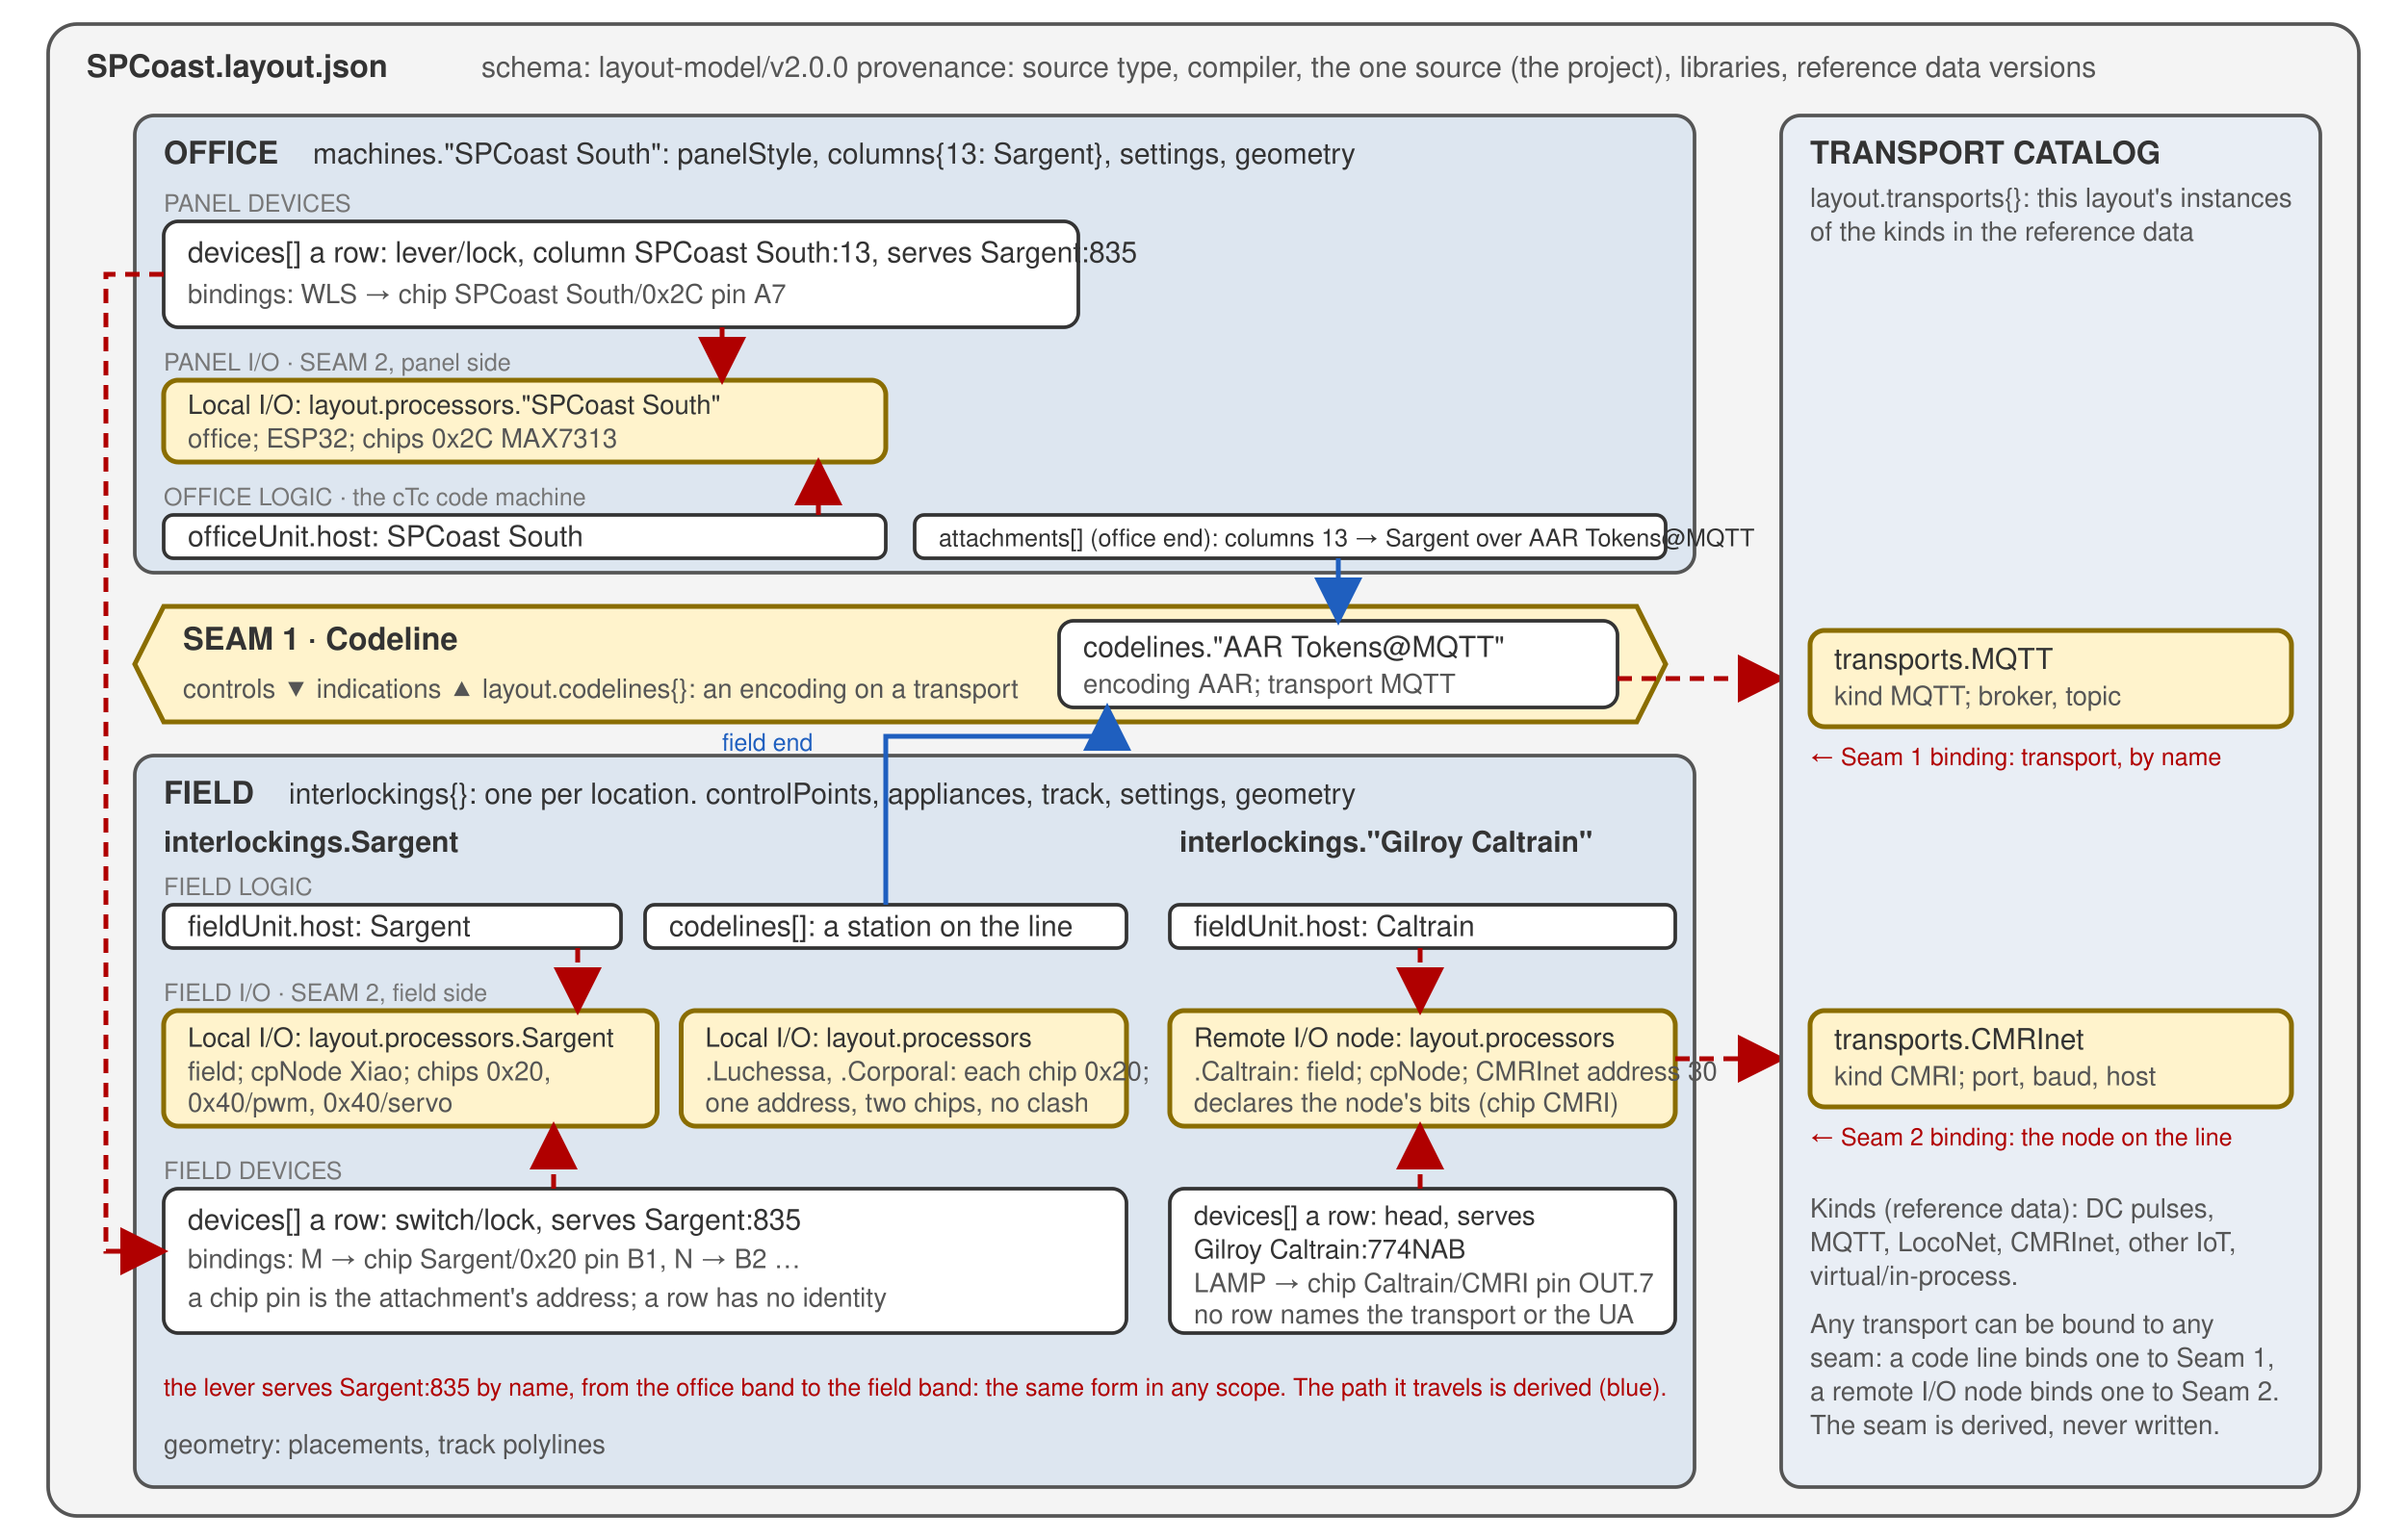
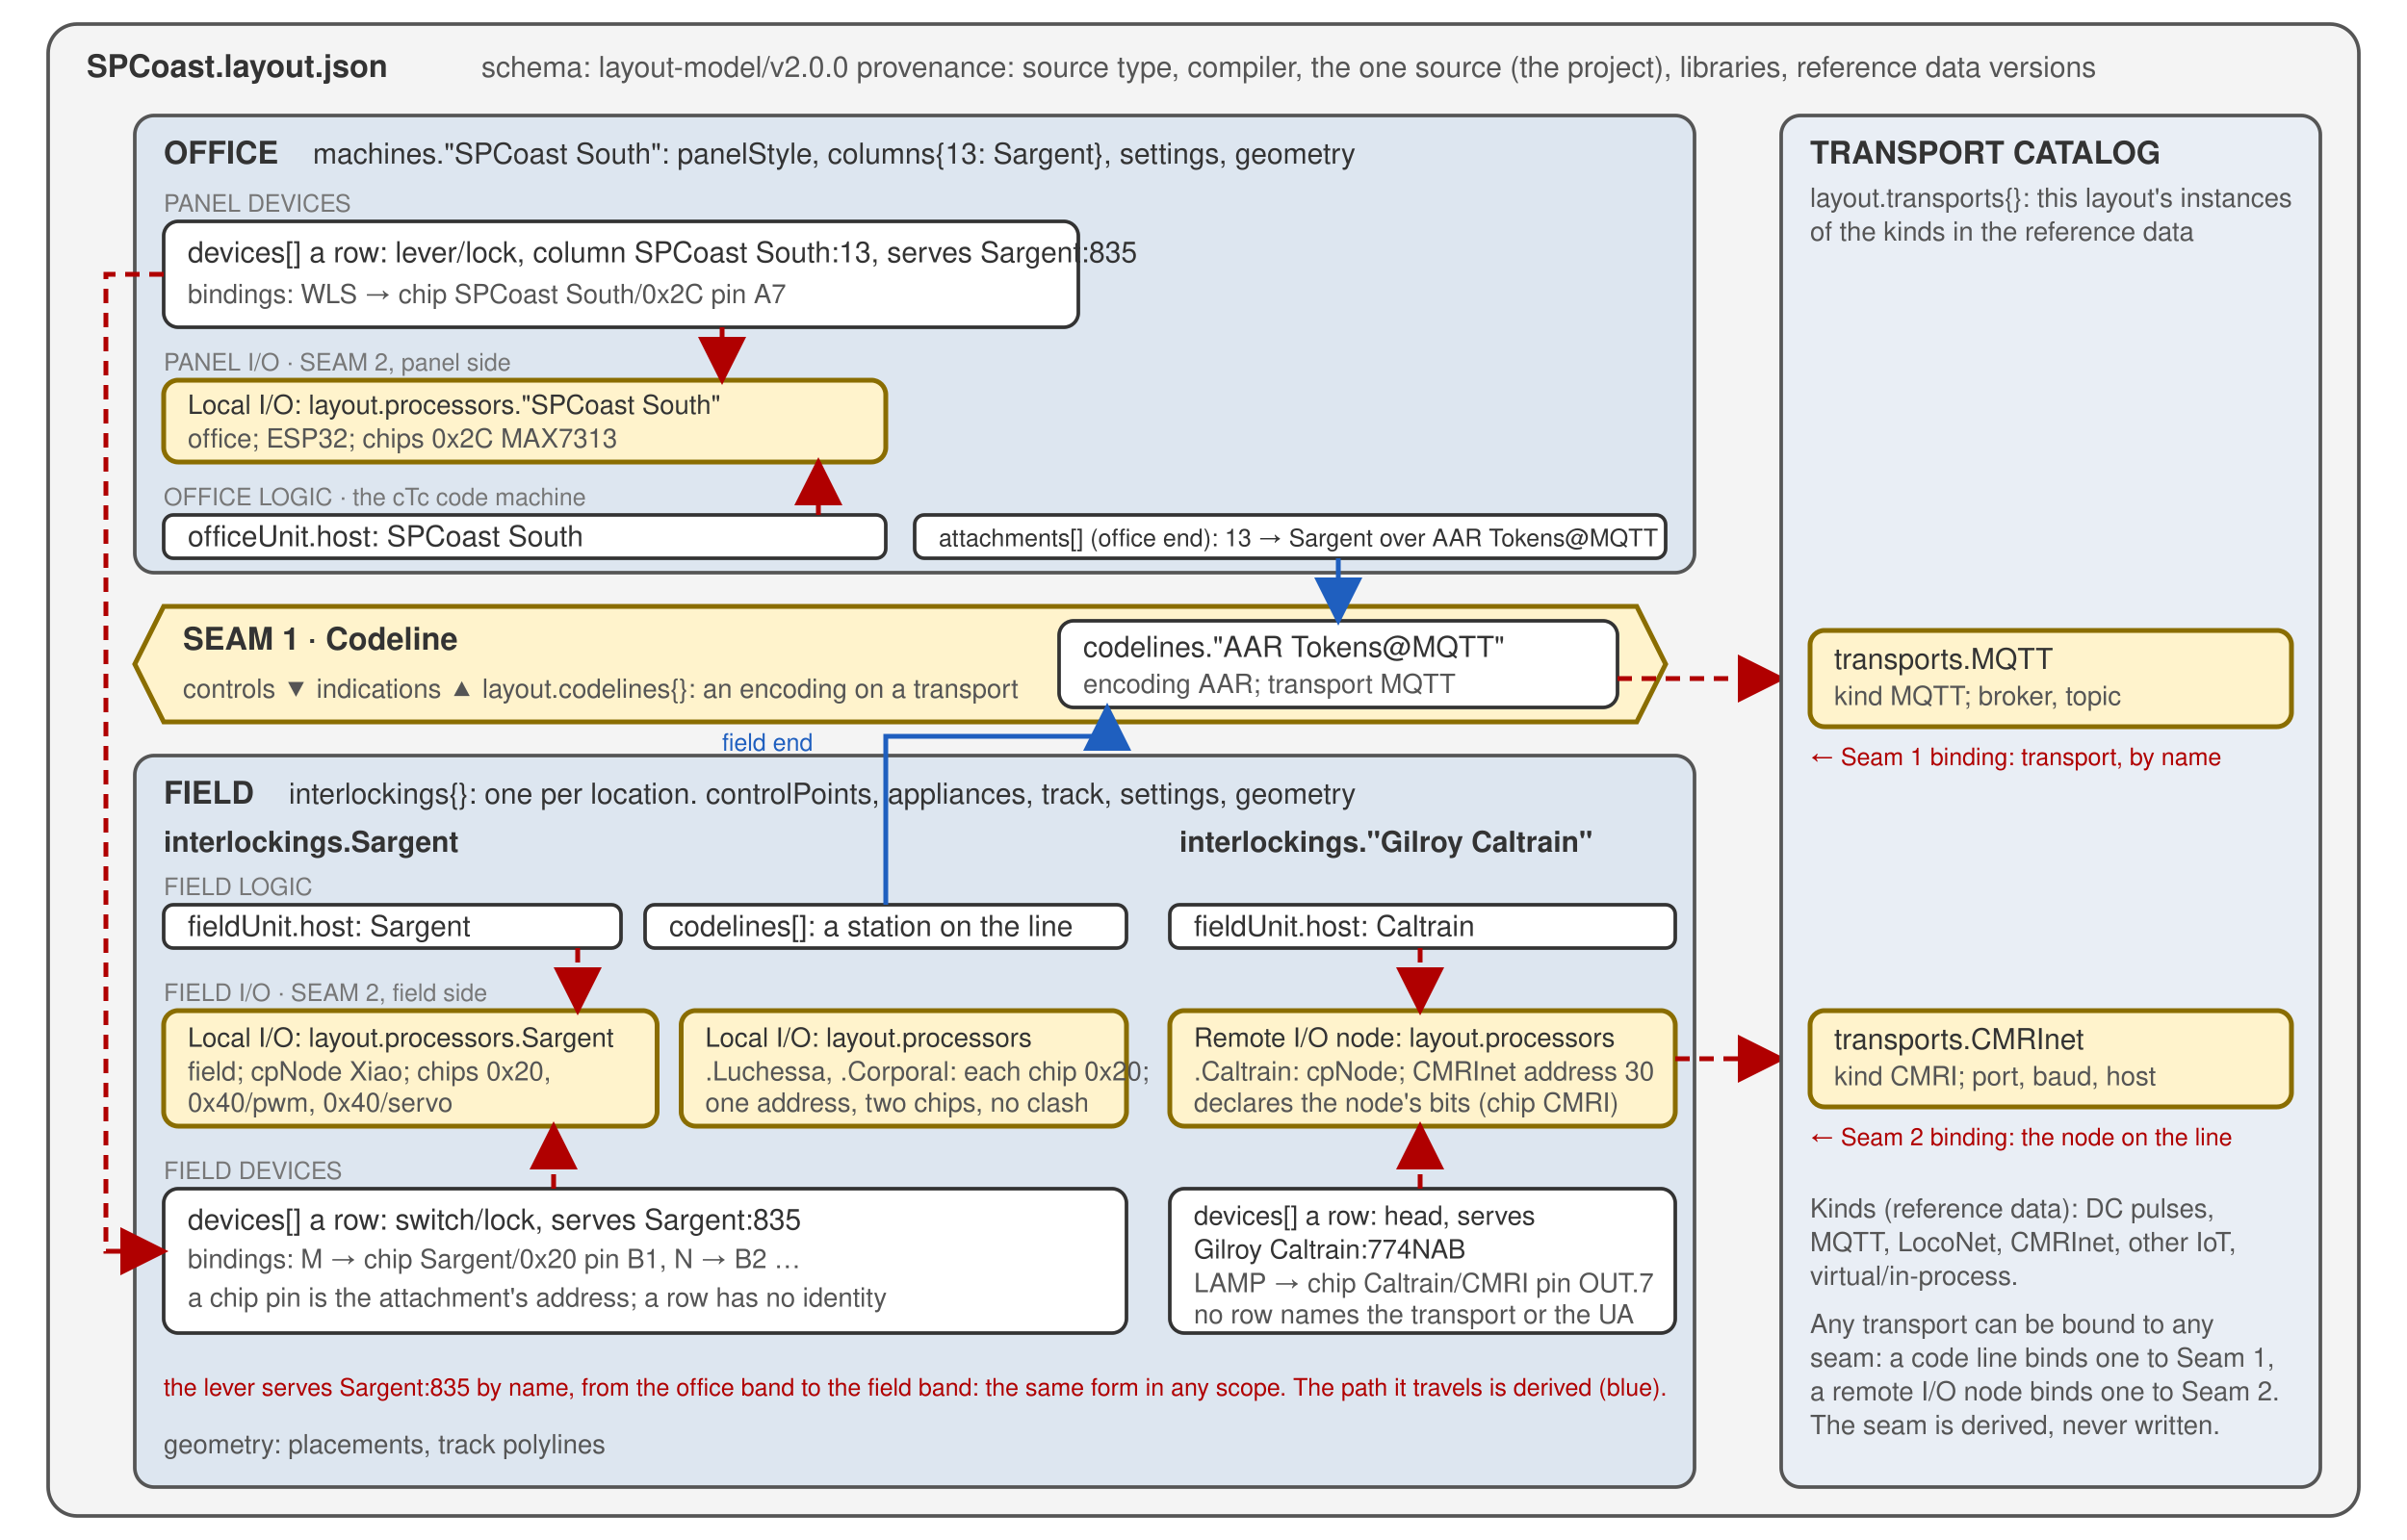
<svg xmlns="http://www.w3.org/2000/svg" viewBox="0 0 1000 640" font-family="Helvetica, Arial, sans-serif" font-size="13">
  <rect width="1000" height="640" fill="#ffffff" />
  <defs>
    <marker id="r" markerWidth="10" markerHeight="10" refX="9" refY="5" orient="auto">
      <path d="M0,0 L10,5 L0,10 z" fill="#b00000" />
    </marker>
    <marker id="b" markerWidth="10" markerHeight="10" refX="9" refY="5" orient="auto">
      <path d="M0,0 L10,5 L0,10 z" fill="#1f5fbf" />
    </marker>
  </defs>
  <rect x="20" y="10" width="960" height="620" rx="12" fill="#f4f4f4" stroke="#555" stroke-width="1.5" />
  <text x="36" y="32" font-weight="bold" fill="#333">SPCoast.layout.json</text>
  <text x="200" y="32" fill="#555" font-size="12">schema: layout-model/v2.0.0    provenance: source type, compiler, the one source (the project), libraries, reference data versions</text>
  <rect x="56" y="48" width="648" height="190" rx="8" fill="#dde6f0" stroke="#555" stroke-width="1.5" />
  <text x="68" y="68" font-weight="bold" fill="#333">OFFICE</text>
  <text x="130" y="68" fill="#333" font-size="12">machines."SPCoast South": panelStyle, columns{13: Sargent}, settings, geometry</text>
  <text x="68" y="88" fill="#777" font-size="10">PANEL DEVICES</text>
  <rect x="68" y="92" width="380" height="44" rx="6" fill="#ffffff" stroke="#333" stroke-width="1.5" />
  <text x="78" y="109" fill="#333" font-size="12">devices[]  a row: lever/lock, column SPCoast South:13, serves Sargent:835</text>
  <text x="78" y="126" fill="#555" font-size="11">bindings: WLS → chip SPCoast South/0x2C pin A7</text>
  <text x="68" y="154" fill="#777" font-size="10">PANEL I/O  ·  SEAM 2, panel side</text>
  <rect x="68" y="158" width="300" height="34" rx="6" fill="#fff3cc" stroke="#8a6d00" stroke-width="2" />
  <text x="78" y="172" fill="#333" font-size="11">Local I/O: layout.processors."SPCoast South"</text>
  <text x="78" y="186" fill="#555" font-size="11">office; ESP32; chips 0x2C MAX7313</text>
  <path d="M 300 136 L 300 158" fill="none" stroke="#b00000" stroke-width="2" stroke-dasharray="6 4" marker-end="url(#r)" />
  <text x="68" y="210" fill="#777" font-size="10">OFFICE LOGIC  ·  the cTc code machine</text>
  <rect x="68" y="214" width="300" height="18" rx="4" fill="#ffffff" stroke="#333" stroke-width="1.5" />
  <text x="78" y="227" fill="#333" font-size="12">officeUnit.host: SPCoast South</text>
  <path d="M 340 214 L 340 192" fill="none" stroke="#b00000" stroke-width="2" stroke-dasharray="6 4" marker-end="url(#r)" />
  <rect x="380" y="214" width="312" height="18" rx="4" fill="#ffffff" stroke="#333" stroke-width="1.5" />
-   <text x="390" y="227" fill="#333" font-size="10">attachments[] (office end): columns 13 → Sargent over AAR Tokens@MQTT</text>
+   <text x="390" y="227" fill="#333" font-size="10">attachments[] (office end): 13 → Sargent over AAR Tokens@MQTT</text>
  <polygon points="68,252 680,252 692,276 680,300 68,300 56,276" fill="#fff3cc" stroke="#8a6d00" stroke-width="2" />
  <text x="76" y="270" font-weight="bold" fill="#333">SEAM 1  ·  Codeline</text>
  <text x="76" y="290" fill="#555" font-size="11">controls ▼ indications ▲   layout.codelines{}: an encoding on a transport</text>
  <rect x="440" y="258" width="232" height="36" rx="6" fill="#ffffff" stroke="#333" stroke-width="1.5" />
  <text x="450" y="273" fill="#333" font-size="12">codelines."AAR Tokens@MQTT"</text>
  <text x="450" y="288" fill="#555" font-size="11">encoding AAR; transport MQTT</text>
  <path d="M 556 232 L 556 258" fill="none" stroke="#1f5fbf" stroke-width="2" marker-end="url(#b)" />
  <path d="M 672 282 L 740 282" fill="none" stroke="#b00000" stroke-width="2" stroke-dasharray="6 4" marker-end="url(#r)" />
  <rect x="56" y="314" width="648" height="304" rx="8" fill="#dde6f0" stroke="#555" stroke-width="1.5" />
  <text x="68" y="334" font-weight="bold" fill="#333">FIELD</text>
  <text x="120" y="334" fill="#333" font-size="12">interlockings{}: one per location. controlPoints, appliances, track, settings, geometry</text>
  <text x="68" y="354" fill="#333" font-size="12" font-weight="bold">interlockings.Sargent</text>
  <text x="68" y="372" fill="#777" font-size="10">FIELD LOGIC</text>
  <rect x="68" y="376" width="190" height="18" rx="4" fill="#ffffff" stroke="#333" stroke-width="1.5" />
  <text x="78" y="389" fill="#333" font-size="12">fieldUnit.host: Sargent</text>
  <rect x="268" y="376" width="200" height="18" rx="4" fill="#ffffff" stroke="#333" stroke-width="1.5" />
  <text x="278" y="389" fill="#333" font-size="12">codelines[]: a station on the line</text>
  <path d="M 368 376 L 368 306 L 460 306 L 460 294" fill="none" stroke="#1f5fbf" stroke-width="2" marker-end="url(#b)" />
  <text x="300" y="312" fill="#1f5fbf" font-size="10">field end</text>
  <text x="68" y="416" fill="#777" font-size="10">FIELD I/O  ·  SEAM 2, field side</text>
  <rect x="68" y="420" width="205" height="48" rx="6" fill="#fff3cc" stroke="#8a6d00" stroke-width="2" />
  <text x="78" y="435" fill="#333" font-size="11">Local I/O: layout.processors.Sargent</text>
  <text x="78" y="449" fill="#555" font-size="11">field; cpNode Xiao; chips 0x20,</text>
  <text x="78" y="462" fill="#555" font-size="11">0x40/pwm, 0x40/servo</text>
  <path d="M 240 394 L 240 420" fill="none" stroke="#b00000" stroke-width="2" stroke-dasharray="6 4" marker-end="url(#r)" />
  <rect x="283" y="420" width="185" height="48" rx="6" fill="#fff3cc" stroke="#8a6d00" stroke-width="2" />
  <text x="293" y="435" fill="#333" font-size="11">Local I/O: layout.processors</text>
  <text x="293" y="449" fill="#555" font-size="11">.Luchessa, .Corporal: each chip 0x20;</text>
  <text x="293" y="462" fill="#555" font-size="11">one address, two chips, no clash</text>
  <text x="68" y="490" fill="#777" font-size="10">FIELD DEVICES</text>
  <rect x="68" y="494" width="400" height="60" rx="6" fill="#ffffff" stroke="#333" stroke-width="1.5" />
  <text x="78" y="511" fill="#333" font-size="12">devices[]  a row: switch/lock, serves Sargent:835</text>
  <text x="78" y="527" fill="#555" font-size="11">bindings: M → chip Sargent/0x20 pin B1, N → B2 …</text>
  <text x="78" y="543" fill="#555" font-size="11">a chip pin is the attachment's address; a row has no identity</text>
  <path d="M 230 494 L 230 468" fill="none" stroke="#b00000" stroke-width="2" stroke-dasharray="6 4" marker-end="url(#r)" />
  <text x="490" y="354" fill="#333" font-size="12" font-weight="bold">interlockings."Gilroy Caltrain"</text>
  <rect x="486" y="376" width="210" height="18" rx="4" fill="#ffffff" stroke="#333" stroke-width="1.5" />
  <text x="496" y="389" fill="#333" font-size="12">fieldUnit.host: Caltrain</text>
  <rect x="486" y="420" width="210" height="48" rx="6" fill="#fff3cc" stroke="#8a6d00" stroke-width="2" />
  <text x="496" y="435" fill="#333" font-size="11">Remote I/O node: layout.processors</text>
-   <text x="496" y="449" fill="#555" font-size="11">.Caltrain: field; cpNode; CMRInet address 30</text>
+   <text x="496" y="449" fill="#555" font-size="11">.Caltrain: cpNode; CMRInet address 30</text>
  <text x="496" y="462" fill="#555" font-size="11">declares the node's bits (chip CMRI)</text>
  <path d="M 590 394 L 590 420" fill="none" stroke="#b00000" stroke-width="2" stroke-dasharray="6 4" marker-end="url(#r)" />
  <path d="M 696 440 L 740 440" fill="none" stroke="#b00000" stroke-width="2" stroke-dasharray="6 4" marker-end="url(#r)" />
  <rect x="486" y="494" width="210" height="60" rx="6" fill="#ffffff" stroke="#333" stroke-width="1.5" />
  <text x="496" y="509" fill="#333" font-size="11">devices[]  a row: head, serves</text>
  <text x="496" y="523" fill="#333" font-size="11">Gilroy Caltrain:774NAB</text>
  <text x="496" y="537" fill="#555" font-size="11">LAMP → chip Caltrain/CMRI pin OUT.7</text>
  <text x="496" y="550" fill="#555" font-size="11">no row names the transport or the UA</text>
  <path d="M 590 494 L 590 468" fill="none" stroke="#b00000" stroke-width="2" stroke-dasharray="6 4" marker-end="url(#r)" />
  <path d="M 68 114 L 44 114 L 44 520 L 68 520" fill="none" stroke="#b00000" stroke-width="2" stroke-dasharray="6 4" marker-end="url(#r)" />
  <text x="68" y="580" fill="#b00000" font-size="10">the lever serves Sargent:835 by name, from the office band to the field band: the same form in any scope. The path it travels is derived (blue).</text>
  <text x="68" y="604" fill="#555" font-size="11">geometry: placements, track polylines</text>
  <rect x="740" y="48" width="224" height="570" rx="8" fill="#e9eef5" stroke="#555" stroke-width="1.5" />
  <text x="752" y="68" font-weight="bold" fill="#333">TRANSPORT CATALOG</text>
  <text x="752" y="86" fill="#555" font-size="11">layout.transports{}: this layout's instances</text>
  <text x="752" y="100" fill="#555" font-size="11">of the kinds in the reference data</text>
  <rect x="752" y="262" width="200" height="40" rx="6" fill="#fff3cc" stroke="#8a6d00" stroke-width="2" />
  <text x="762" y="278" fill="#333" font-size="12">transports.MQTT</text>
  <text x="762" y="293" fill="#555" font-size="11">kind MQTT; broker, topic</text>
  <text x="752" y="318" fill="#b00000" font-size="10">← Seam 1 binding: transport, by name</text>
  <rect x="752" y="420" width="200" height="40" rx="6" fill="#fff3cc" stroke="#8a6d00" stroke-width="2" />
  <text x="762" y="436" fill="#333" font-size="12">transports.CMRInet</text>
  <text x="762" y="451" fill="#555" font-size="11">kind CMRI; port, baud, host</text>
  <text x="752" y="476" fill="#b00000" font-size="10">← Seam 2 binding: the node on the line</text>
  <text x="752" y="506" fill="#555" font-size="11">Kinds (reference data): DC pulses,</text>
  <text x="752" y="520" fill="#555" font-size="11">MQTT, LocoNet, CMRInet, other IoT,</text>
  <text x="752" y="534" fill="#555" font-size="11">virtual/in-process.</text>
  <text x="752" y="554" fill="#555" font-size="11">Any transport can be bound to any</text>
  <text x="752" y="568" fill="#555" font-size="11">seam: a code line binds one to Seam 1,</text>
  <text x="752" y="582" fill="#555" font-size="11">a remote I/O node binds one to Seam 2.</text>
  <text x="752" y="596" fill="#555" font-size="11">The seam is derived, never written.</text>
</svg>
